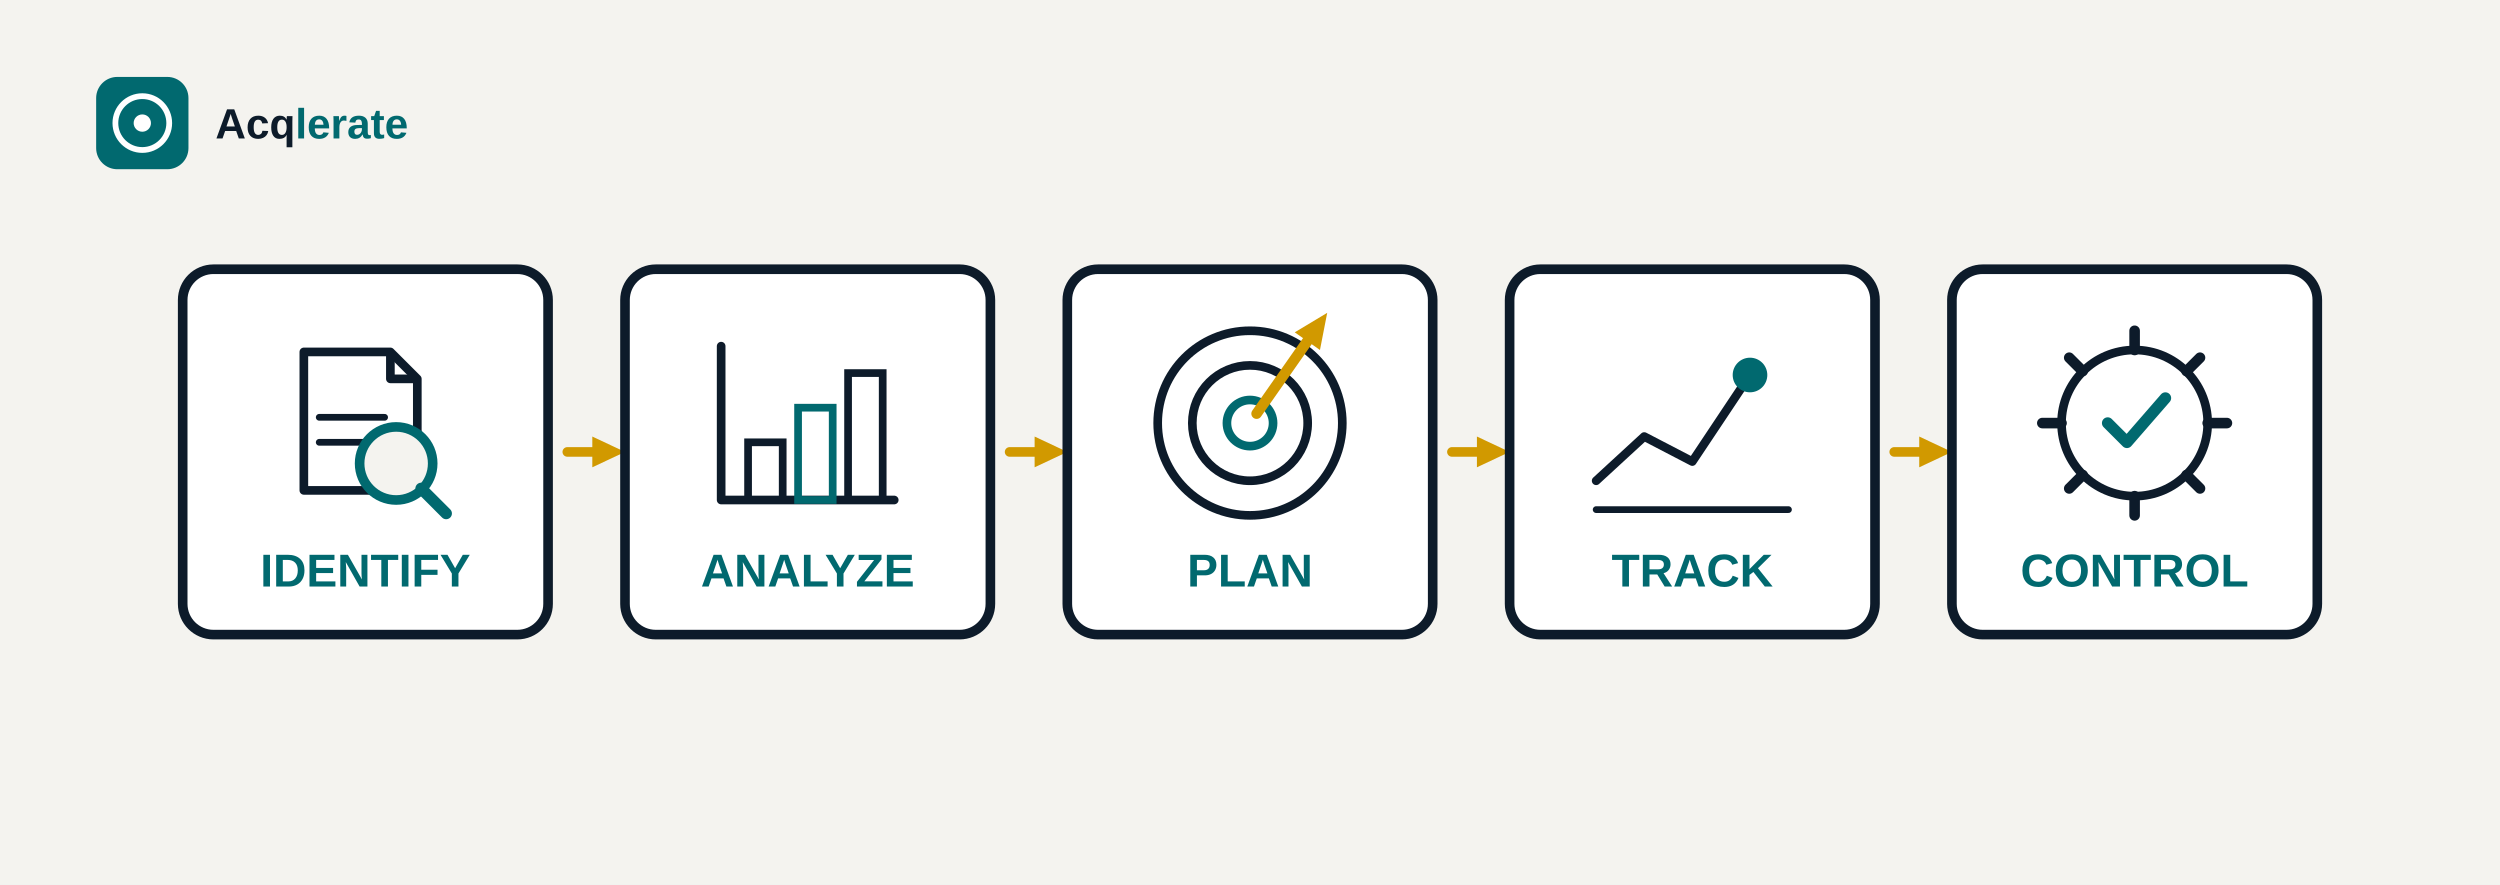
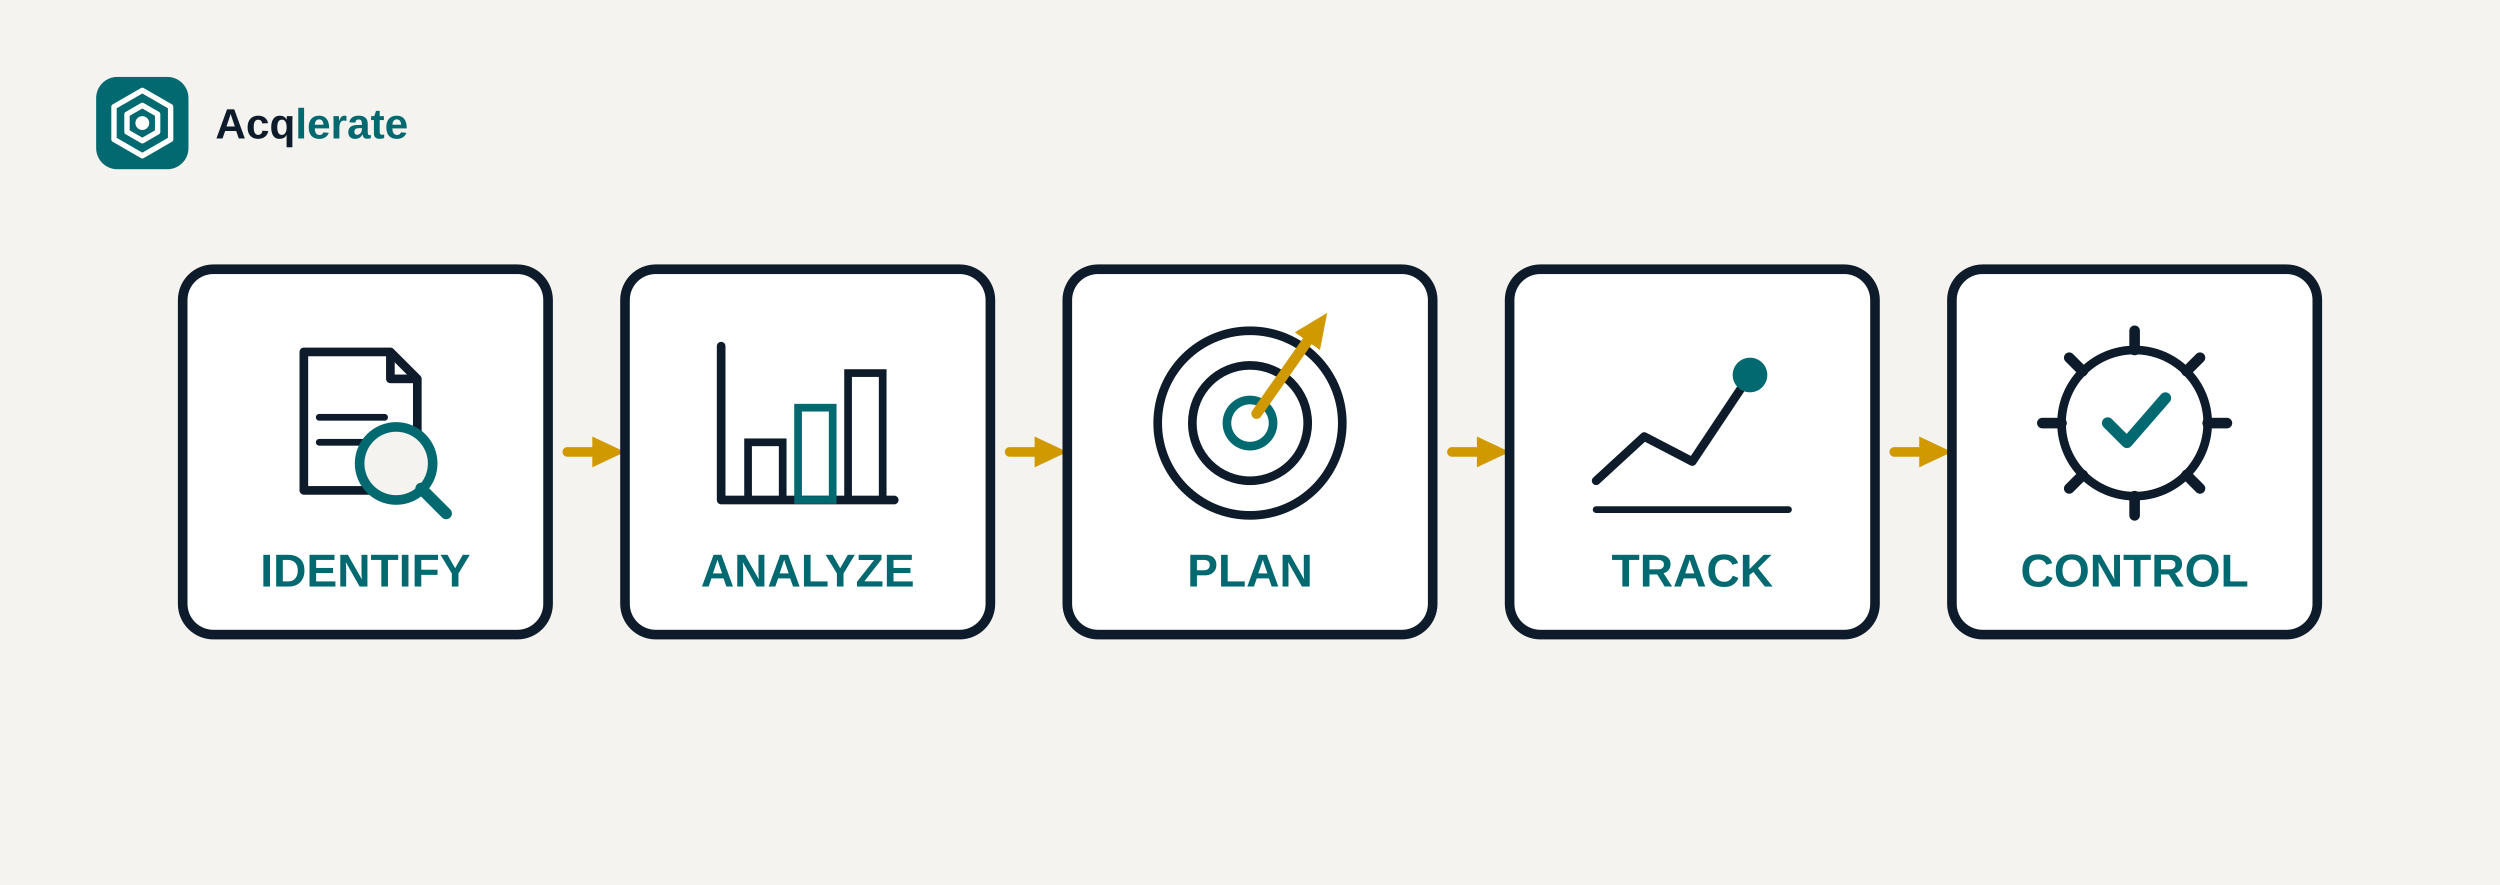
<svg xmlns="http://www.w3.org/2000/svg" viewBox="0 0 1300 460" width="1300" height="460">
  <rect width="1300" height="460" fill="#F4F3EF" />
  <g transform="translate(50,40)">
    <rect x="0" y="0" width="48" height="48" rx="11" fill="#01696F" />
-     <circle cx="24" cy="24" r="14" fill="none" stroke="#FFFFFF" stroke-width="3" />
-     <circle cx="24" cy="24" r="4.5" fill="#FFFFFF" />
+     <polygon points="24.0,7.0 38.72,15.5 38.72,32.5 24.0,41.0 9.28,32.5 9.28,15.5" fill="none" stroke="#FFFFFF" stroke-width="2.8" stroke-linejoin="round" />
+     <polygon points="24.0,14.8 31.97,19.4 31.97,28.6 24.0,33.2 16.03,28.6 16.03,19.4" fill="none" stroke="#FFFFFF" stroke-width="2.8" stroke-linejoin="round" />
+     <circle cx="24" cy="24" r="3.6" fill="#FFFFFF" />
    <text x="62" y="32" font-family="Arial, sans-serif" font-size="22" font-weight="700" fill="#0D1B2A">Acq<tspan fill="#01696F">lerate</tspan>
    </text>
  </g>
  <g transform="translate(95,140)">
    <rect x="0" y="0" width="190" height="190" rx="16" fill="#FFFFFF" stroke="#0D1B2A" stroke-width="5" />
    <g transform="translate(45,35)">
      <path d="M18 8 h45 l14 14 v58 h-59 z" fill="none" stroke="#0D1B2A" stroke-width="4.5" stroke-linejoin="round" />
      <path d="M63 8 v14 h14" fill="none" stroke="#0D1B2A" stroke-width="4.5" stroke-linejoin="round" />
      <line x1="26" y1="42" x2="60" y2="42" stroke="#0D1B2A" stroke-width="3.5" stroke-linecap="round" />
      <line x1="26" y1="55" x2="52" y2="55" stroke="#0D1B2A" stroke-width="3.5" stroke-linecap="round" />
      <circle cx="66" cy="66" r="19" fill="#F4F3EF" stroke="#01696F" stroke-width="5" />
      <line x1="79" y1="79" x2="92" y2="92" stroke="#01696F" stroke-width="6" stroke-linecap="round" />
    </g>
    <text x="95" y="165" font-family="Arial, sans-serif" font-size="24" font-weight="800" fill="#01696F" text-anchor="middle">IDENTIFY</text>
  </g>
  <path d="M295 235 h20" stroke="#D19900" stroke-width="5" fill="none" stroke-linecap="round" />
  <polygon points="325,235 308,227 308,243" fill="#D19900" />
  <g transform="translate(325,140)">
    <rect x="0" y="0" width="190" height="190" rx="16" fill="#FFFFFF" stroke="#0D1B2A" stroke-width="5" />
    <g transform="translate(50,40)">
      <polyline points="0,0 0,80 90,80" fill="none" stroke="#0D1B2A" stroke-width="4.5" stroke-linejoin="round" stroke-linecap="round" />
      <rect x="14" y="50" width="18" height="30" fill="none" stroke="#0D1B2A" stroke-width="4" />
      <rect x="40" y="32" width="18" height="48" fill="none" stroke="#01696F" stroke-width="4" />
      <rect x="66" y="14" width="18" height="66" fill="none" stroke="#0D1B2A" stroke-width="4" />
    </g>
    <text x="95" y="165" font-family="Arial, sans-serif" font-size="24" font-weight="800" fill="#01696F" text-anchor="middle">ANALYZE</text>
  </g>
  <path d="M525 235 h20" stroke="#D19900" stroke-width="5" fill="none" stroke-linecap="round" />
  <polygon points="555,235 538,227 538,243" fill="#D19900" />
  <g transform="translate(555,140)">
    <rect x="0" y="0" width="190" height="190" rx="16" fill="#FFFFFF" stroke="#0D1B2A" stroke-width="5" />
    <g transform="translate(95,80)">
      <circle r="48" fill="none" stroke="#0D1B2A" stroke-width="4.5" />
      <circle r="30" fill="none" stroke="#0D1B2A" stroke-width="4.5" />
      <circle r="12" fill="none" stroke="#01696F" stroke-width="4.5" />
      <g transform="rotate(35)">
        <line x1="0" y1="-6" x2="0" y2="-58" stroke="#D19900" stroke-width="5.5" stroke-linecap="round" />
        <polygon points="0,-70 -8,-52 8,-52" fill="#D19900" />
      </g>
    </g>
    <text x="95" y="165" font-family="Arial, sans-serif" font-size="24" font-weight="800" fill="#01696F" text-anchor="middle">PLAN</text>
  </g>
  <path d="M755 235 h20" stroke="#D19900" stroke-width="5" fill="none" stroke-linecap="round" />
  <polygon points="785,235 768,227 768,243" fill="#D19900" />
  <g transform="translate(785,140)">
    <rect x="0" y="0" width="190" height="190" rx="16" fill="#FFFFFF" stroke="#0D1B2A" stroke-width="5" />
    <g transform="translate(45,45)">
      <line x1="0" y1="80" x2="100" y2="80" stroke="#0D1B2A" stroke-width="3.5" stroke-linecap="round" />
      <polyline points="0,65 25,42 50,55 80,10" fill="none" stroke="#0D1B2A" stroke-width="4.5" stroke-linejoin="round" stroke-linecap="round" />
      <circle cx="80" cy="10" r="9" fill="#01696F" />
    </g>
    <text x="95" y="165" font-family="Arial, sans-serif" font-size="24" font-weight="800" fill="#01696F" text-anchor="middle">TRACK</text>
  </g>
  <path d="M985 235 h20" stroke="#D19900" stroke-width="5" fill="none" stroke-linecap="round" />
  <polygon points="1015,235 998,227 998,243" fill="#D19900" />
  <g transform="translate(1015,140)">
    <rect x="0" y="0" width="190" height="190" rx="16" fill="#FFFFFF" stroke="#0D1B2A" stroke-width="5" />
    <g transform="translate(95,80)">
      <circle r="38" fill="none" stroke="#0D1B2A" stroke-width="4.5" />
      <g stroke="#0D1B2A" stroke-width="5.5" stroke-linecap="round">
        <line x1="0" y1="-48" x2="0" y2="-38" />
        <line x1="0" y1="48" x2="0" y2="38" />
        <line x1="-48" y1="0" x2="-38" y2="0" />
        <line x1="48" y1="0" x2="38" y2="0" />
        <line x1="-34" y1="-34" x2="-27" y2="-27" />
        <line x1="34" y1="34" x2="27" y2="27" />
        <line x1="-34" y1="34" x2="-27" y2="27" />
        <line x1="34" y1="-34" x2="27" y2="-27" />
      </g>
      <path d="M-14 0 l10 10 l20 -23" fill="none" stroke="#01696F" stroke-width="6" stroke-linecap="round" stroke-linejoin="round" />
    </g>
    <text x="95" y="165" font-family="Arial, sans-serif" font-size="24" font-weight="800" fill="#01696F" text-anchor="middle">CONTROL</text>
  </g>
</svg>
